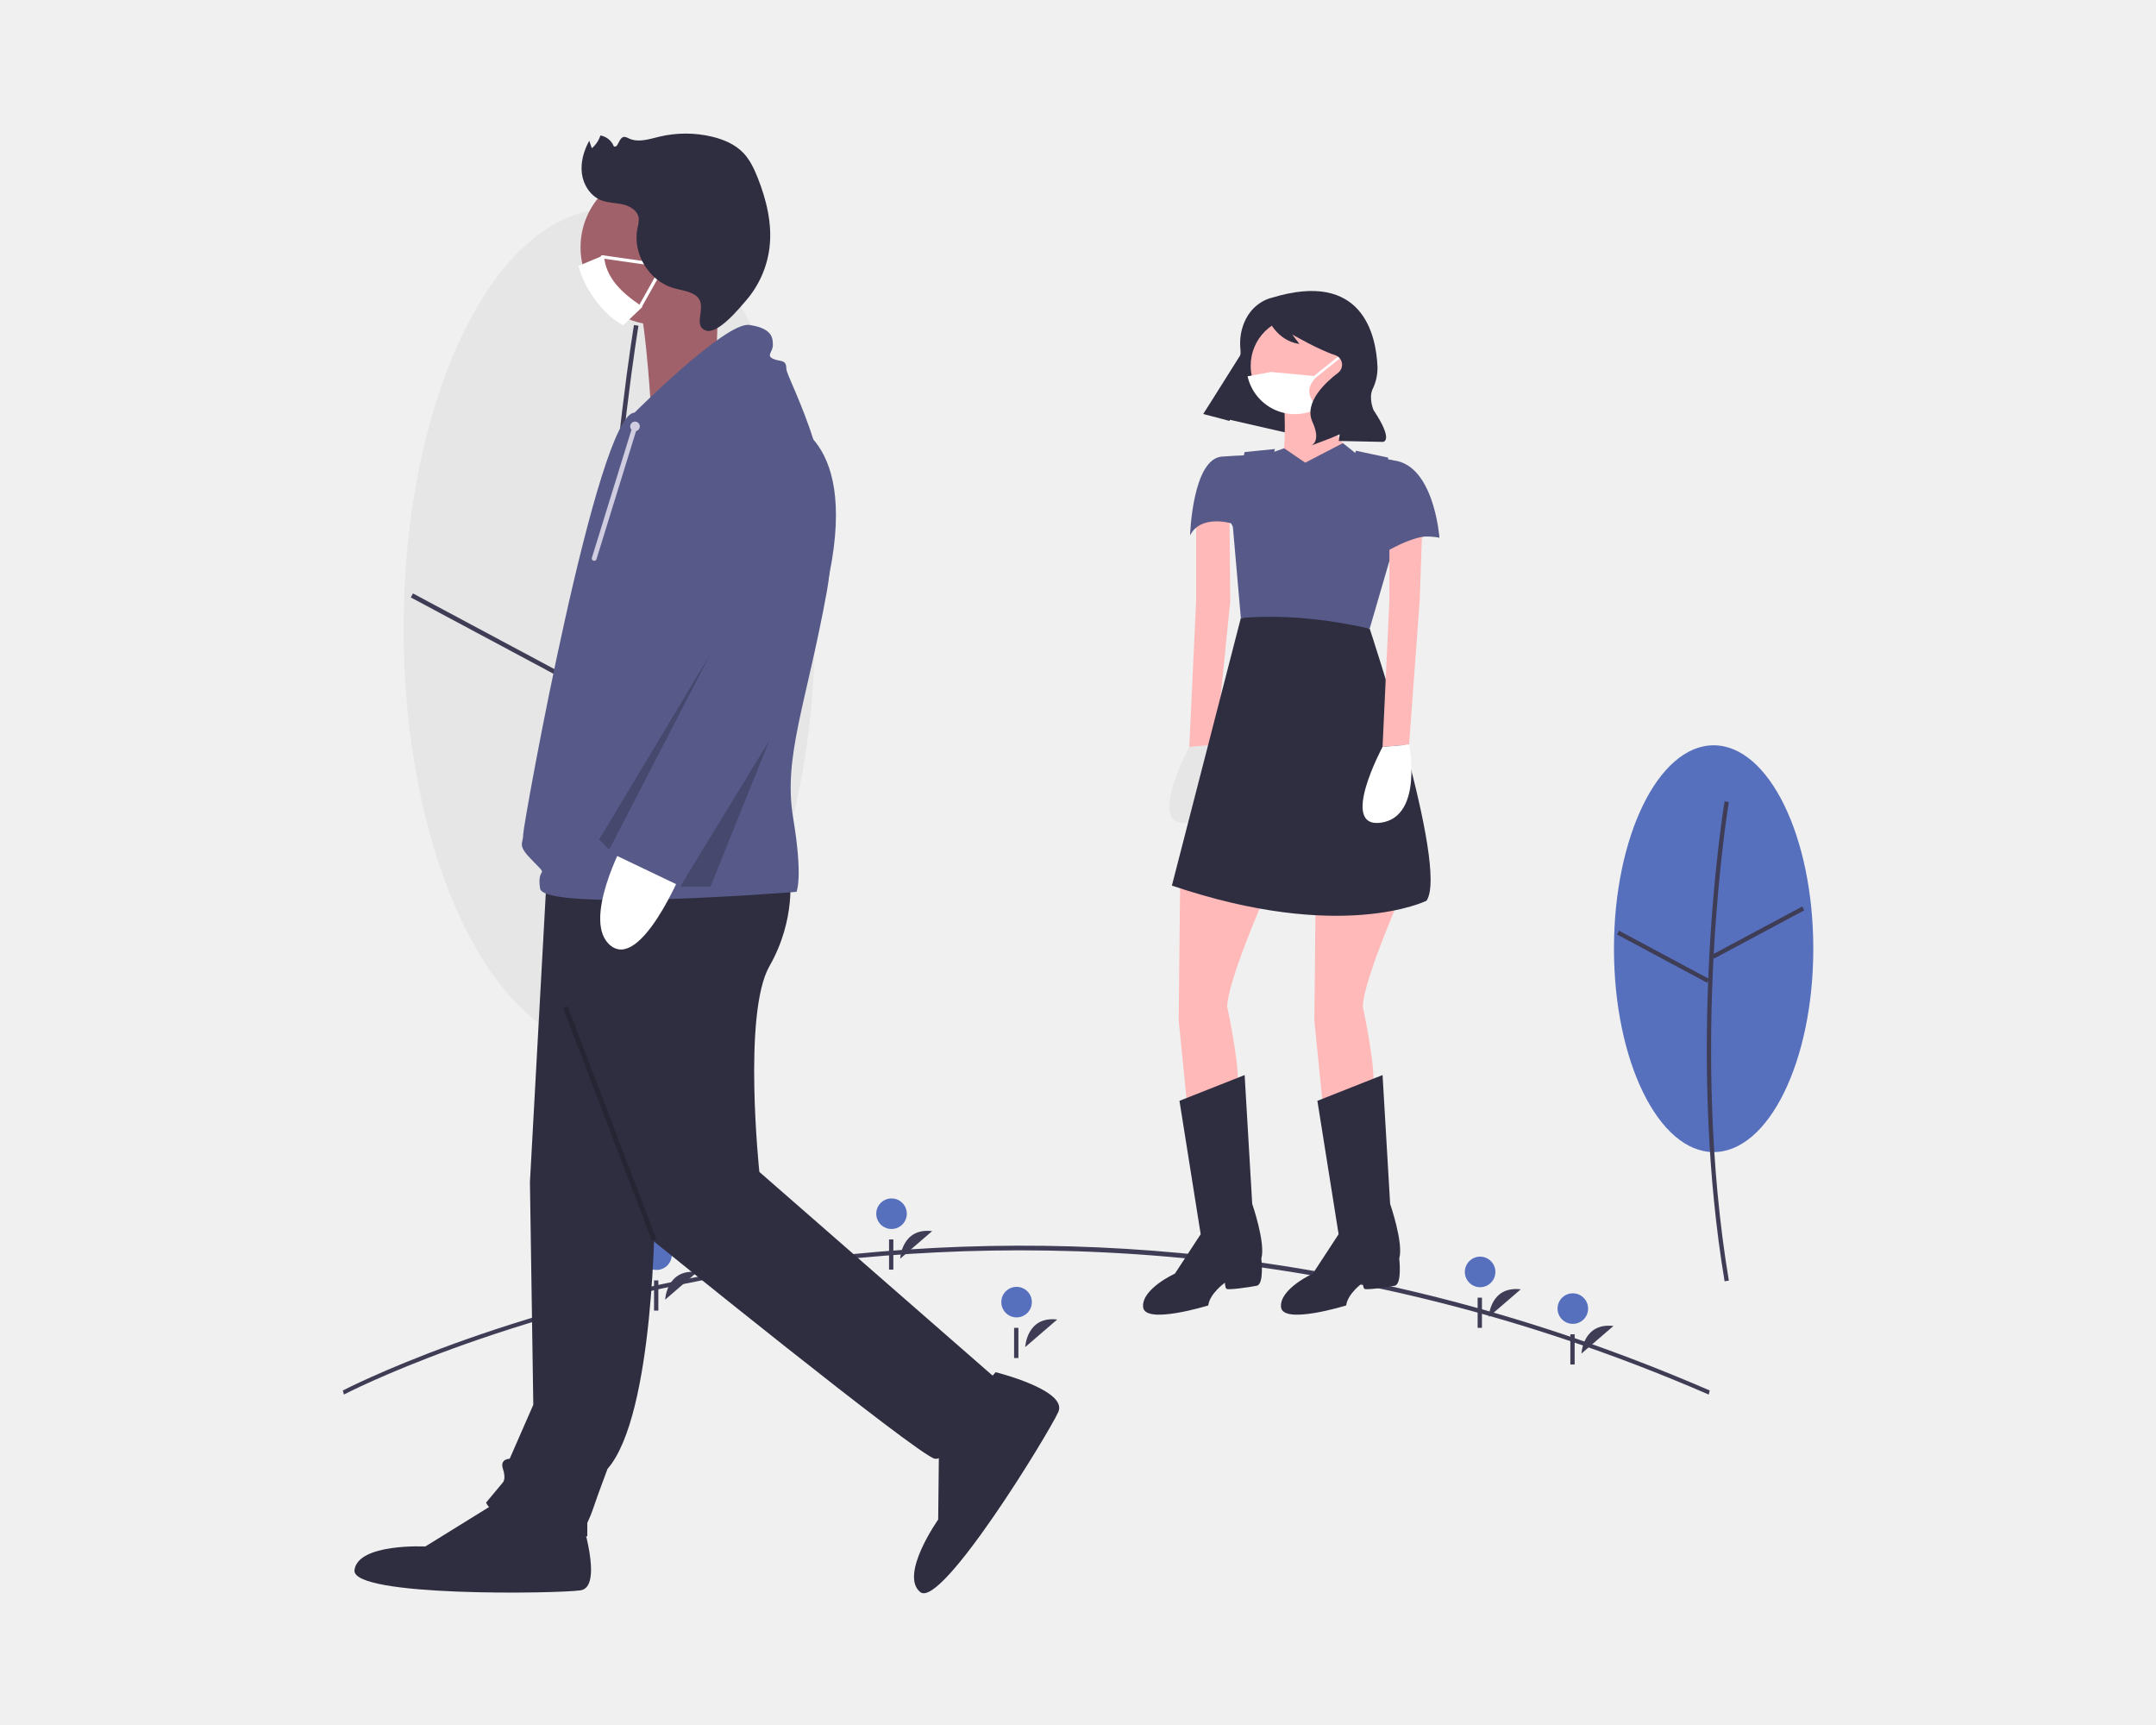
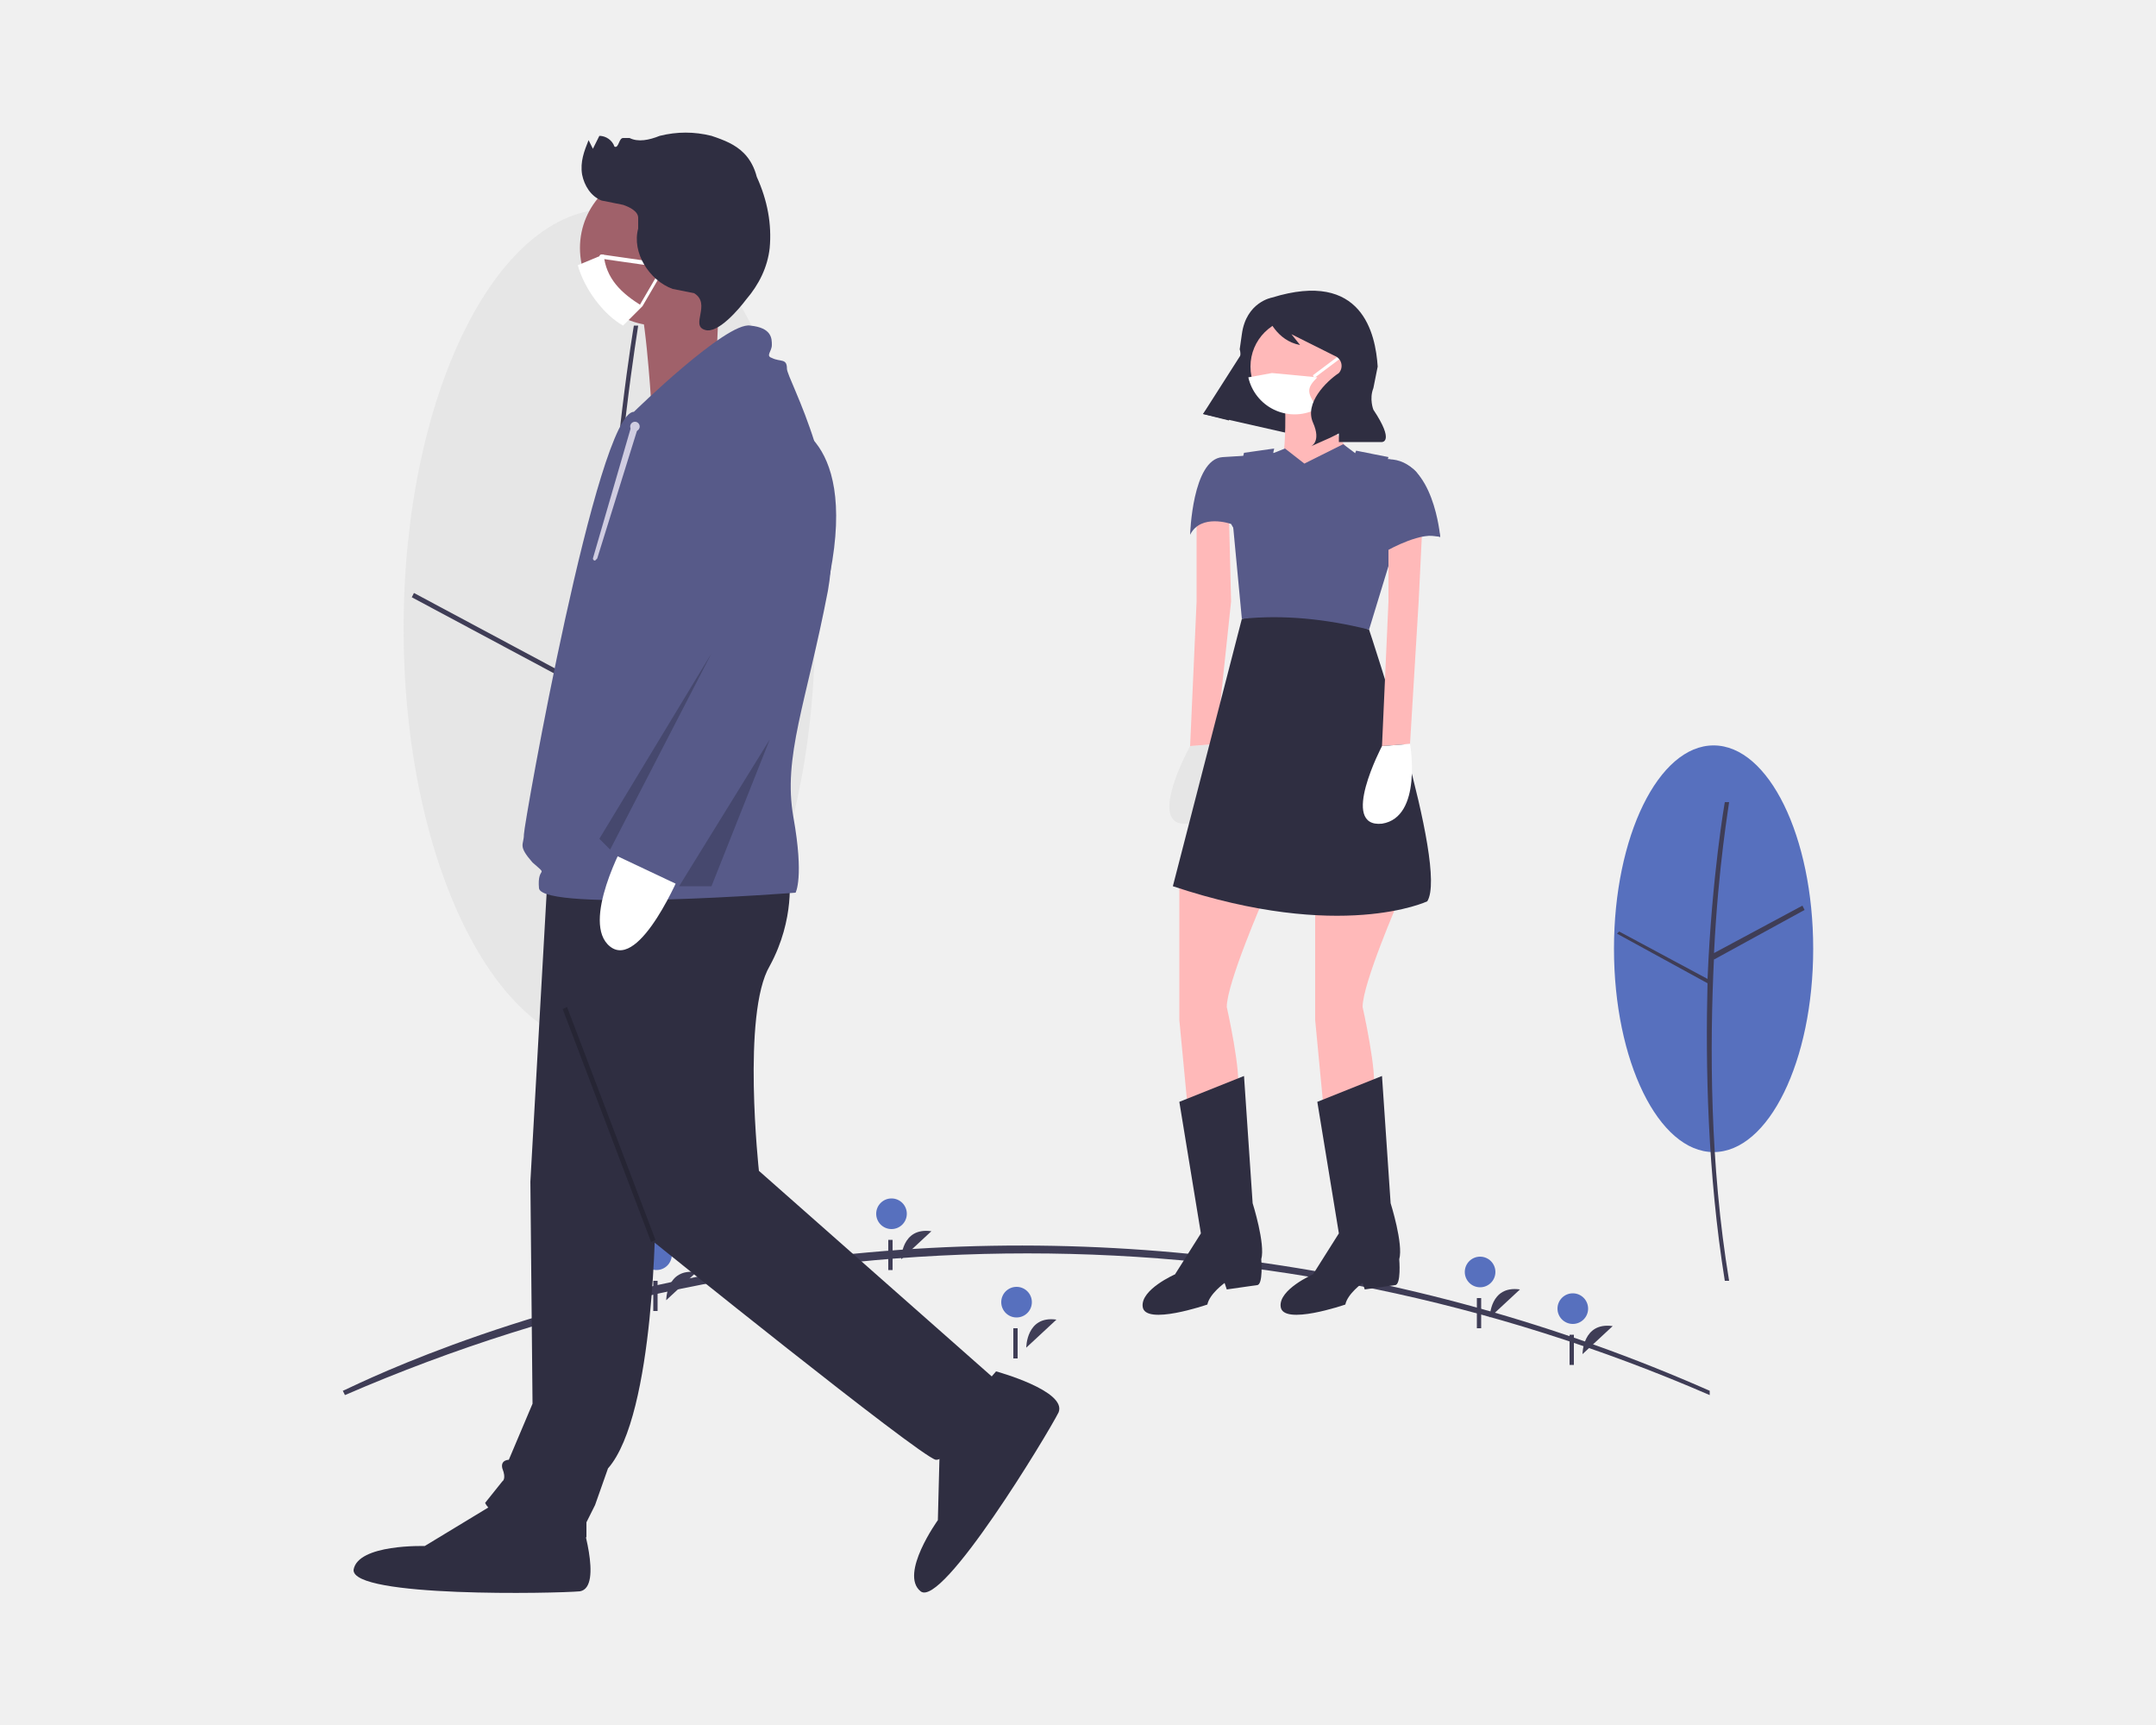
- <svg xmlns="http://www.w3.org/2000/svg" width="1000px" height="800px" viewBox="0 0 1000 800" version="1.1">
-   <g id="gestes_barrieres" stroke="none" stroke-width="1" fill="none" fill-rule="evenodd">
-     <g id="undraw_social_distancing_2g0u" transform="translate(159, 61)">
-       <ellipse id="Oval" fill="#E6E6E6" fill-rule="nonzero" cx="123.571" cy="230.548" rx="95.372" ry="194.598" />
-       <path d="M122.696,232.567 C127.453,147.859 137.038,90.642 137.135,90.074 L135.055,89.722 C134.959,90.29 125.356,147.599 120.591,232.416 C116.194,310.696 115.133,429.1 135.054,548.629 L137.135,548.283 C117.248,428.957 118.306,310.732 122.696,232.567 Z" id="Path" fill="#3F3D56" fill-rule="nonzero" />
-       <rect id="Rectangle" fill="#3F3D56" fill-rule="nonzero" transform="translate(166.1942, 215.0907) rotate(-28.1569) translate(-166.1942, -215.0907) " x="117.291" y="214.036" width="97.806" height="2.11" />
-       <rect id="Rectangle" fill="#3F3D56" fill-rule="nonzero" transform="translate(75.16792, 238.2113) rotate(-61.8584) translate(-75.16792, -238.2113) " x="74.113" y="189.308" width="2.11" height="97.806" />
-       <ellipse id="Oval" fill="#5770BE" fill-rule="nonzero" cx="635.82" cy="378.968" rx="46.229" ry="94.325" />
-       <path d="M635.779,383.032 L636.053,383.544 L677.851,361.171 L676.907,359.408 L635.866,381.375 C638.137,339.573 642.782,311.512 642.876,310.96 L640.904,310.626 C640.802,311.229 635.283,344.552 633.324,392.77 L591.931,370.615 L590.987,372.379 L632.785,394.751 L633.284,393.818 C631.717,433.615 632.595,483.377 640.904,533.228 L642.877,532.9 C633.818,478.548 633.618,424.297 635.779,383.032 Z" id="Path" fill="#3F3D56" fill-rule="nonzero" />
-       <path d="M633.561,585.766 C454.258,507.818 291.672,511.971 186.854,529.181 C73.295,547.825 1.237,585.369 0.523,585.746 L0,583.879 C0.716,583.501 72.944,545.868 186.681,527.194 C253.583,516.223 321.084,513.852 388.307,520.111 C471.759,527.868 554.24,549.269 634,583.859 L633.561,585.766 Z" id="Path" fill="#3F3D56" fill-rule="nonzero" />
-       <path d="M316.512,563.737 C316.512,563.737 317.202,549.267 331.359,550.949" id="Path" fill="#3F3D56" fill-rule="nonzero" />
-       <circle id="Oval" fill="#5770BE" fill-rule="nonzero" cx="312.512" cy="542.881" r="7.085" />
-       <rect id="Rectangle" fill="#3F3D56" fill-rule="nonzero" x="311.359" y="554.813" width="2" height="14" />
-       <path d="M574.512,566.737 C574.512,566.737 575.202,552.267 589.359,553.949" id="Path" fill="#3F3D56" fill-rule="nonzero" />
-       <circle id="Oval" fill="#5770BE" fill-rule="nonzero" cx="570.512" cy="545.881" r="7.085" />
-       <rect id="Rectangle" fill="#3F3D56" fill-rule="nonzero" x="569.359" y="557.813" width="2" height="14" />
-       <path d="M149.512,541.737 C149.512,541.737 150.202,527.267 164.359,528.949" id="Path" fill="#3F3D56" fill-rule="nonzero" />
-       <circle id="Oval" fill="#5770BE" fill-rule="nonzero" cx="145.512" cy="520.881" r="7.085" />
-       <rect id="Rectangle" fill="#3F3D56" fill-rule="nonzero" x="144.359" y="532.813" width="2" height="14" />
-       <path d="M258.512,522.737 C258.512,522.737 259.202,508.267 273.359,509.949" id="Path" fill="#3F3D56" fill-rule="nonzero" />
-       <circle id="Oval" fill="#5770BE" fill-rule="nonzero" cx="254.512" cy="501.881" r="7.085" />
-       <rect id="Rectangle" fill="#3F3D56" fill-rule="nonzero" x="253.359" y="513.813" width="2" height="14" />
-       <path d="M531.512,549.737 C531.512,549.737 532.202,535.267 546.359,536.949" id="Path" fill="#3F3D56" fill-rule="nonzero" />
-       <circle id="Oval" fill="#5770BE" fill-rule="nonzero" cx="527.512" cy="528.881" r="7.085" />
-       <rect id="Rectangle" fill="#3F3D56" fill-rule="nonzero" x="526.359" y="540.813" width="2" height="14" />
-       <polygon id="Path" fill="#2F2E41" fill-rule="nonzero" points="399.191 130.876 451.677 142.887 473.853 101.062 428.974 83.54" />
-       <path d="M427.077,356.027 C427.077,356.027 410.205,394.691 410.205,405.939 C410.205,405.939 416.884,436.518 414.775,444.954 L407.394,460.771 L391.928,454.444 L387.71,412.265 L388.413,344.779 L427.077,356.027 Z" id="Path" fill="#FFB9B9" fill-rule="nonzero" />
-       <path d="M436.567,124.746 C436.567,124.746 437.973,147.944 435.161,154.974 C432.349,162.004 445.706,175.361 445.706,175.361 L466.796,147.944 C466.796,147.944 452.736,133.885 456.251,118.419 L436.567,124.746 Z" id="Path" fill="#FFB9B9" fill-rule="nonzero" />
-       <path d="M392.631,285.377 C392.631,285.377 372.244,323.338 391.928,320.526 C411.611,317.714 404.933,284.323 404.933,284.323" id="Path" fill="#E6E6E6" fill-rule="nonzero" />
-       <polyline id="Path" fill="#FFB9B9" fill-rule="nonzero" points="404.933 284.323 411.611 217.891 411.26 177.47 395.794 180.281 395.794 217.539 392.631 285.377" />
-       <path d="M388.062,449.523 L418.29,437.573 L421.805,497.326 C421.805,497.326 428.132,515.604 426.023,522.634 C426.023,522.634 427.429,534.584 423.914,535.287 C420.399,535.99 410.557,537.396 409.854,536.693 C409.151,535.99 409.151,533.881 409.151,533.881 C409.151,533.881 402.121,538.802 401.418,544.426 C401.418,544.426 371.893,553.565 371.19,545.129 C370.487,536.693 385.953,529.663 385.953,529.663 L397.903,511.386 L388.062,449.523 Z" id="Path" fill="#2F2E41" fill-rule="nonzero" />
-       <path d="M489.994,356.027 C489.994,356.027 473.122,394.691 473.122,405.939 C473.122,405.939 479.801,436.518 477.692,444.954 L470.31,460.771 L454.845,454.444 L450.627,412.265 L451.33,344.779 L489.994,356.027 Z" id="Path" fill="#FFB9B9" fill-rule="nonzero" />
-       <path d="M452.033,449.523 L482.261,437.573 L485.776,497.326 C485.776,497.326 492.103,515.604 489.994,522.634 C489.994,522.634 491.4,534.584 487.885,535.287 C484.37,535.99 474.528,537.396 473.825,536.693 C473.122,535.99 473.122,533.881 473.122,533.881 C473.122,533.881 466.092,538.802 465.389,544.426 C465.389,544.426 435.864,553.565 435.161,545.129 C434.458,536.693 449.924,529.663 449.924,529.663 L461.875,511.386 L452.033,449.523 Z" id="Path" fill="#2F2E41" fill-rule="nonzero" />
-       <path d="M466.097,108.581 C466.092,120.043 457.47,129.669 446.077,130.931 C434.684,132.193 424.164,124.686 421.651,113.503 C421.281,111.888 421.097,110.237 421.1,108.581 C421.109,96.161 431.179,86.097 443.599,86.097 C456.019,86.097 466.089,96.161 466.097,108.581 Z" id="Path" fill="#FFB9B9" fill-rule="nonzero" />
-       <path d="M446.409,153.568 L463.866,144.503 L471.716,150.756 C471.716,150.756 490.697,150.053 497.727,158.489 C504.757,166.925 508.623,188.366 508.623,188.366 C508.623,188.366 485.425,183.445 488.236,203.128 L484.019,191.881 L480.152,201.371 L433.052,217.539 L411.963,181.687 C411.963,181.687 397.903,177.47 392.982,187.311 C392.982,187.311 394.037,151.811 407.745,150.756 C416.964,150.047 423.914,150.053 423.914,150.053 L431.646,148.647 L436.598,146.89 L446.409,153.568 Z" id="Path" fill="#575A89" fill-rule="nonzero" />
-       <path d="M476.286,230.545 C476.286,230.545 513.192,341.264 502.648,356.73 C502.648,356.73 463.281,376.413 384.547,349.7 L416.532,225.624 C436.18,221.606 456.098,223.246 476.286,230.545 Z" id="Path" fill="#2F2E41" fill-rule="nonzero" />
-       <path d="M476.286,230.545 L486.673,194.85 C474.213,181.3 484.967,151.253 484.967,151.253 L469.933,148.031 C469.933,148.031 454.845,188.717 439.379,183.796 C423.914,178.876 432.349,147.241 432.349,147.241 L418.29,148.647 L411.963,173.252 L416.532,225.624 C435.589,223.989 455.575,225.891 476.286,230.545 Z" id="Path" fill="#575A89" fill-rule="nonzero" />
-       <polyline id="Path" fill="#FFB9B9" fill-rule="nonzero" points="494.563 284.323 499.484 217.539 500.89 177.47 485.425 180.281 485.425 217.539 482.261 285.377" />
-       <path d="M482.261,285.377 C482.261,285.377 461.875,323.338 481.558,320.526 C501.242,317.714 494.563,284.323 494.563,284.323" id="Path" fill="#FFFFFF" fill-rule="nonzero" />
-       <path d="M508.623,188.366 C508.623,188.366 506.124,152.264 485.23,152.388 L485.23,194.139 C485.23,194.139 500.89,184.851 508.623,188.366 Z" id="Path" fill="#575A89" fill-rule="nonzero" />
-       <path d="M450.792,114.386 C450.549,114.386 450.331,114.232 450.251,114.002 C450.17,113.772 450.244,113.516 450.434,113.364 L461.907,104.186 C462.067,104.056 462.284,104.022 462.476,104.097 C462.668,104.171 462.805,104.343 462.836,104.546 C462.866,104.75 462.786,104.955 462.624,105.082 L451.151,114.26 C451.049,114.342 450.923,114.386 450.792,114.386 Z" id="Path" fill="#FFFFFF" fill-rule="nonzero" />
-       <path d="M451.661,128.153 C451.408,128.463 451.156,128.773 450.892,129.06 C444.727,131.855 437.632,131.726 431.573,128.709 C425.514,125.691 421.135,120.107 419.651,113.503 L430.522,111.503 L451.661,113.503 C446.819,119.4 447.404,121.442 451.661,128.153 Z" id="Path" fill="#FFFFFF" fill-rule="nonzero" />
-       <path d="M430.896,77.091 C430.896,77.091 419.269,79.278 416.58,93.779 C416.16,96.224 416.083,98.717 416.353,101.183 C416.621,103.975 416.232,109.87 410.171,116.812 C406.216,121.314 402.531,126.047 399.135,130.984 L399.135,130.984 L411.285,134.219 L416.713,114.09 C419.344,104.331 423.399,95.013 428.745,86.435 L428.857,86.256 C428.857,86.256 432.892,97.037 443.707,98.515 L440.372,94.125 C440.372,94.125 453.015,101.434 460.178,103.666 C461.844,104.186 463.086,105.585 463.404,107.3 C463.723,109.016 463.065,110.767 461.697,111.85 C461.646,111.89 461.594,111.93 461.542,111.97 C456.273,115.972 445.525,125.52 449.771,134.757 C454.017,143.993 449.066,145.677 449.066,145.677 L458.197,142.204 L462.376,140.414 L461.954,143.504 L482.356,143.931 C482.356,143.931 487.869,143.898 478.076,129.182 C478.076,129.182 475.713,123.664 477.653,119.448 C479.21,116.255 479.985,112.738 479.914,109.187 C479.298,94.35 473.047,64.166 430.896,77.091 Z" id="Path" fill="#2F2E41" fill-rule="nonzero" />
-       <path d="M144.696,499.713 C144.696,499.713 144.696,595.175 122.787,620.214 C122.787,620.214 118.092,632.734 116.527,637.428 C115.652,640.101 114.606,642.715 113.397,645.253 L113.397,651.513 C113.397,651.513 71.143,646.818 66.448,635.864 L74.273,626.474 C74.273,626.474 75.838,624.909 74.273,620.214 C72.708,615.519 77.403,615.519 77.403,615.519 L88.358,590.48 L86.793,487.193 L94.618,344.783 L161.91,341.653 L144.696,499.713 Z" id="Path" fill="#2F2E41" fill-rule="nonzero" />
-       <path d="M110.267,642.123 C110.267,642.123 121.222,674.987 110.267,676.552 C99.312,678.117 3.85,679.682 5.415,667.163 C6.98,654.643 38.279,656.208 38.279,656.208 L71.143,635.864 L110.267,642.123 Z" id="Path" fill="#2F2E41" fill-rule="nonzero" />
-       <path d="M207.294,344.783 C207.294,344.783 210.424,365.127 197.904,387.037 C185.385,408.946 193.209,482.498 193.209,482.498 L304.321,579.525 C304.321,579.525 282.411,617.084 274.587,615.519 C266.762,613.954 143.131,513.797 143.131,513.797 L94.618,351.043 L207.294,344.783 Z" id="Path" fill="#2F2E41" fill-rule="nonzero" />
-       <path d="M302.794,575.379 C302.794,575.379 336.416,583.72 331.874,593.81 C327.331,603.901 277.547,685.369 267.811,677.344 C258.074,669.32 276.152,643.722 276.152,643.722 L276.562,605.073 L302.794,575.379 Z" id="Path" fill="#2F2E41" fill-rule="nonzero" />
-       <path d="M182.255,53.705 C182.267,61.95 179.433,69.946 174.231,76.342 C165.848,86.732 152.392,91.612 139.297,89.012 C136.08,88.391 132.966,87.319 130.048,85.83 C120.668,81.102 113.823,72.511 111.311,62.312 C110.612,59.496 110.26,56.606 110.265,53.705 C110.265,33.826 126.381,17.71 146.26,17.71 C166.139,17.71 182.255,33.826 182.255,53.705 L182.255,53.705 Z" id="Path" fill="#A0616A" fill-rule="nonzero" />
-       <path d="M174.581,66.402 L172.989,112.72 L142.703,124.686 C142.703,124.686 139.733,77.26 135.541,74.631 C131.348,72.002 174.581,66.402 174.581,66.402 Z" id="Path" fill="#A0616A" fill-rule="nonzero" />
-       <path d="M135.306,130.385 C135.306,130.385 177.56,88.131 188.514,89.696 C199.469,91.261 199.469,95.956 199.469,99.086 C199.469,102.216 196.339,103.781 199.469,105.346 C202.599,106.911 205.729,105.346 205.729,110.041 C205.729,114.735 233.898,161.684 224.508,213.327 C215.119,264.971 204.164,290.01 208.859,318.179 C213.554,346.348 210.424,352.608 210.424,352.608 C210.424,352.608 93.053,361.997 91.488,351.043 C89.923,340.088 96.182,346.348 88.358,338.523 C80.533,330.698 83.663,330.698 83.663,326.004 C83.663,321.309 118.092,130.385 135.306,130.385 Z" id="Path" fill="#575A89" fill-rule="nonzero" />
-       <path d="M157.216,343.218 C157.216,343.218 138.436,388.602 124.352,377.647 C110.267,366.692 130.611,329.133 130.611,329.133 L157.216,343.218 Z" id="Path" fill="#FFFFFF" fill-rule="nonzero" />
-       <path d="M202.599,133.515 C202.599,133.515 239.368,137.724 225.678,205.26 C211.989,272.795 158.78,351.043 158.78,351.043 L122.787,333.828 L169.735,241.496 L158.78,183.593 C158.78,183.593 152.521,128.82 202.599,133.515 Z" id="Path" fill="#575A89" fill-rule="nonzero" />
-       <polygon id="Path" fill="#000000" fill-rule="nonzero" opacity="0.2" points="170.518 242.279 118.874 328.351 123.569 333.046" />
-       <polygon id="Path" fill="#000000" fill-rule="nonzero" opacity="0.2" points="197.853 282.389 156.433 350.26 170.518 350.26" />
-       <rect id="Rectangle" fill="#000000" fill-rule="nonzero" opacity="0.2" transform="translate(123.8402, 460.1141) rotate(-20.87686) translate(-123.8402, -460.1141) " x="122.727" y="402.333" width="2.227" height="115.562" />
-       <circle id="Oval" fill="#D0CDE1" fill-rule="nonzero" cx="135.528" cy="136.751" r="2.226" />
-       <line x1="135.528" y1="136.751" x2="116.605" y2="197.973" id="Path" />
-       <path d="M116.605,199.086 C117.093,199.086 117.524,198.768 117.668,198.301 L136.591,137.08 C136.71,136.7 136.616,136.285 136.346,135.993 C136.075,135.701 135.669,135.576 135.281,135.664 C134.893,135.753 134.582,136.042 134.465,136.422 L115.542,197.645 C115.438,197.982 115.5,198.349 115.71,198.633 C115.92,198.918 116.252,199.086 116.605,199.086 L116.605,199.086 Z" id="Path" fill="#D0CDE1" fill-rule="nonzero" />
-       <path d="M139.043,81.273 L130.048,89.83 C120.784,85.168 111.836,72.606 109.311,62.312 L121.113,57.366 C121.883,67.866 129.337,74.847 139.043,81.273 Z" id="Path" fill="#FFFFFF" fill-rule="nonzero" />
-       <path d="M141.286,61.848 C141.25,61.848 141.215,61.846 141.179,61.841 L120.261,58.853 C119.996,58.815 119.772,58.639 119.673,58.392 C119.573,58.144 119.613,57.862 119.778,57.652 C119.942,57.442 120.207,57.336 120.471,57.373 L141.389,60.361 C141.777,60.416 142.057,60.762 142.03,61.153 C142.003,61.544 141.678,61.848 141.286,61.848 L141.286,61.848 Z" id="Path" fill="#FFFFFF" fill-rule="nonzero" />
-       <path d="M138.296,81.273 C138.03,81.273 137.785,81.132 137.651,80.903 C137.517,80.674 137.515,80.391 137.645,80.159 L144.576,67.821 C144.707,67.587 144.952,67.441 145.219,67.438 C145.486,67.435 145.735,67.575 145.871,67.805 C146.007,68.035 146.01,68.321 145.878,68.553 L138.947,80.892 C138.815,81.127 138.566,81.273 138.296,81.273 L138.296,81.273 Z" id="Path" fill="#FFFFFF" fill-rule="nonzero" />
-       <path d="M162.552,75.331 C159.638,73.79 156.253,73.473 153.099,72.515 C141.815,69.089 134.256,56.333 136.67,44.79 C137.115,43.309 137.316,41.766 137.262,40.22 C136.84,36.802 133.342,34.596 129.988,33.812 C126.633,33.029 123.064,33.143 119.858,31.883 C114.908,29.938 111.62,24.851 110.907,19.58 C110.194,14.31 111.758,8.934 114.302,4.263 L115.513,7.75 C117.361,6.186 118.733,4.134 119.472,1.829 C122.272,2.299 124.626,4.192 125.687,6.826 C127.632,7.973 127.912,3.263 130.06,2.569 C130.96,2.278 131.885,2.83 132.742,3.23 C137.07,5.249 142.1,3.523 146.743,2.404 C154.784,0.475 163.166,0.465 171.212,2.375 C176.557,3.65 181.847,5.87 185.672,9.815 C188.813,13.055 190.77,17.245 192.437,21.439 C196.539,31.763 199.249,42.934 197.895,53.961 C196.767,62.984 192.992,71.471 187.047,78.351 C183.949,81.92 173.844,94.37 168.303,92.247 C161.34,89.58 170.756,79.668 162.552,75.331 Z" id="Path" fill="#2F2E41" fill-rule="nonzero" />
-     </g>
+ <svg xmlns="http://www.w3.org/2000/svg" width="1000" height="800">
+   <g transform="translate(159 61)" fill="none" fill-rule="evenodd">
+     <ellipse fill="#E6E6E6" fill-rule="nonzero" cx="123.6" cy="230.5" rx="95.4" ry="194.6" />
+     <path d="M123 233c4-85 14-142 14-143h-2s-10 58-14 142c-5 79-6 197 14 317l2-1c-20-119-19-237-14-315z" fill="#3F3D56" fill-rule="nonzero" />
+     <path fill="#3F3D56" fill-rule="nonzero" d="M123 237l86-46 1 2-86 46zM32 216l1-2 86 46-1 2z" />
+     <ellipse fill="#5770BE" fill-rule="nonzero" cx="635.8" cy="379" rx="46.2" ry="94.3" />
+     <path d="M636 383v1l42-23-1-2-41 22c2-41 7-69 7-70h-2s-6 34-8 82l-41-22-1 1 42 23v-1c-1 40 0 89 8 139h2c-9-54-9-109-7-150zM634 586a795 795 0 00-633 0l-1-2c1 0 73-38 187-57a791 791 0 01447 57v2zM317 564s0-15 14-13" fill="#3F3D56" fill-rule="nonzero" />
+     <circle fill="#5770BE" fill-rule="nonzero" cx="312.5" cy="542.9" r="7.1" />
+     <path fill="#3F3D56" fill-rule="nonzero" d="M311 555h2v14h-2zM575 567s0-15 14-13" />
+     <circle fill="#5770BE" fill-rule="nonzero" cx="570.5" cy="545.9" r="7.1" />
+     <path fill="#3F3D56" fill-rule="nonzero" d="M569 558h2v14h-2zM150 542s0-15 14-13" />
+     <circle fill="#5770BE" fill-rule="nonzero" cx="145.5" cy="520.9" r="7.1" />
+     <path fill="#3F3D56" fill-rule="nonzero" d="M144 533h2v14h-2zM259 523s0-15 14-13" />
+     <circle fill="#5770BE" fill-rule="nonzero" cx="254.5" cy="501.9" r="7.1" />
+     <path fill="#3F3D56" fill-rule="nonzero" d="M253 514h2v14h-2zM532 550s0-15 14-13" />
+     <circle fill="#5770BE" fill-rule="nonzero" cx="527.5" cy="528.9" r="7.1" />
+     <path fill="#3F3D56" fill-rule="nonzero" d="M526 541h2v14h-2z" />
+     <path fill="#2F2E41" fill-rule="nonzero" d="M399 131l53 12 22-42-45-17z" />
+     <path d="M427 356s-17 39-17 50c0 0 7 31 5 39l-8 16-15-7-4-42v-67l39 11zM437 125s1 23-2 30 11 20 11 20l21-27s-14-14-11-30l-19 7z" fill="#FFB9B9" fill-rule="nonzero" />
+     <path d="M393 285s-21 38-1 36c20-3 13-37 13-37" fill="#E6E6E6" fill-rule="nonzero" />
+     <path fill="#FFB9B9" fill-rule="nonzero" d="M405 284l7-66-1-41-15 3v38l-3 67" />
+     <path d="M388 450l30-12 4 59s6 19 4 26c0 0 1 12-2 12l-14 2-1-3s-7 5-8 10c0 0-29 10-30 1-1-8 15-15 15-15l12-19-10-61z" fill="#2F2E41" fill-rule="nonzero" />
+     <path d="M490 356s-17 39-17 50c0 0 7 31 5 39l-8 16-15-7-4-42v-67l39 11z" fill="#FFB9B9" fill-rule="nonzero" />
+     <path d="M452 450l30-12 4 59s6 19 4 26c0 0 1 12-2 12l-14 2-1-3s-7 5-8 10c0 0-29 10-30 1-1-8 15-15 15-15l12-19-10-61z" fill="#2F2E41" fill-rule="nonzero" />
+     <path d="M466 109a22 22 0 11-45 0 22 22 0 0145 0z" fill="#FFB9B9" fill-rule="nonzero" />
+     <path d="M446 154l18-9 8 6s19-1 26 7c7 9 11 30 11 30s-24-5-21 15l-4-11-4 9-47 17-21-36s-14-5-19 5c0 0 1-35 15-36l16-1 8-1 5-2 9 7z" fill="#575A89" fill-rule="nonzero" />
+     <path d="M476 231s37 110 27 126c0 0-40 19-118-7l32-124c19-4 39-3 59 5z" fill="#2F2E41" fill-rule="nonzero" />
+     <path d="M476 231l11-36c-13-14-2-44-2-44l-15-3s-15 41-31 36c-15-5-7-37-7-37l-14 2-6 24 5 53c19-2 39 0 59 5z" fill="#575A89" fill-rule="nonzero" />
+     <path fill="#FFB9B9" fill-rule="nonzero" d="M495 284l4-66 2-41-16 3v38l-3 67" />
+     <path d="M482 285s-20 38 0 36c19-3 13-37 13-37" fill="#FFF" fill-rule="nonzero" />
+     <path d="M509 188s-3-36-24-36v42s16-9 24-6z" fill="#575A89" fill-rule="nonzero" />
+     <path d="M451 114a1 1 0 01-1-1l12-9a1 1 0 111 1l-12 9z" fill="#FFF" fill-rule="nonzero" />
+     <path d="M452 128l-1 1a22 22 0 01-31-15l11-2 21 2c-5 5-5 7 0 14z" fill="#FFF" fill-rule="nonzero" />
+     <path d="M431 77s-12 2-14 17l-1 7c1 3 0 9-6 16l-11 14 12 3 6-20c2-10 6-19 12-28 0 0 4 11 15 13l-4-5 20 10a5 5 0 012 8c-6 4-16 14-12 23s-1 11-1 11l9-4 4-2v4h20s6 0-4-15c0 0-2-5 0-10l2-10c-1-15-7-45-49-32zM145 500s0 95-22 120l-6 17-4 8v7s-42-5-47-16l8-10s2-1 0-6c-1-4 3-4 3-4l11-26-1-103 8-142 67-3-17 158z" fill="#2F2E41" fill-rule="nonzero" />
+     <path d="M110 642s11 33 0 35c-11 1-106 3-105-10 2-12 33-11 33-11l33-20 39 6zM207 345s3 20-9 42c-13 22-5 95-5 95l111 98s-22 37-29 36c-8-2-132-102-132-102L95 351l112-6z" fill="#2F2E41" fill-rule="nonzero" />
+     <path d="M303 575s33 9 29 19c-5 10-54 91-64 83s8-33 8-33l1-39 26-30z" fill="#2F2E41" fill-rule="nonzero" />
+     <path d="M182 54a36 36 0 01-72 0 36 36 0 0172 0z" fill="#A0616A" fill-rule="nonzero" />
+     <path d="M175 66l-2 47-30 12s-3-48-7-50c-5-3 39-9 39-9z" fill="#A0616A" fill-rule="nonzero" />
+     <path d="M135 130s43-42 54-40c10 1 10 6 10 9s-3 5 0 6c4 2 7 0 7 5s28 52 19 103c-10 52-21 77-16 105s1 35 1 35-117 9-119-2c-1-11 5-5-3-12-7-8-4-8-4-13s34-196 51-196z" fill="#575A89" fill-rule="nonzero" />
+     <path d="M157 343s-19 46-33 35 7-49 7-49l26 14z" fill="#FFF" fill-rule="nonzero" />
+     <path d="M203 134s36 4 23 71c-14 68-67 146-67 146l-36-17 47-93-11-57s-6-55 44-50z" fill="#575A89" fill-rule="nonzero" />
+     <path fill="#000" fill-rule="nonzero" opacity=".2" d="M171 242l-52 86 5 5zM198 282l-42 68h15zM102 407l2-1 41 108-2 1z" />
+     <circle fill="#D0CDE1" fill-rule="nonzero" cx="135.5" cy="136.8" r="2.2" />
+     <path d="M136 137l-19 61" />
+     <path d="M117 199l1-1 19-61a1 1 0 10-3-1l-18 62a1 1 0 001 1z" fill="#D0CDE1" fill-rule="nonzero" />
+     <path d="M139 81l-9 9c-9-5-18-17-21-28l12-5c1 11 8 18 18 24z" fill="#FFF" fill-rule="nonzero" />
+     <path d="M141 62l-21-3a1 1 0 110-2l21 3a1 1 0 010 2zM138 81a1 1 0 010-1l7-12a1 1 0 111 1l-7 12h-1z" fill="#FFF" fill-rule="nonzero" />
+     <path d="M163 75l-10-2c-11-4-19-17-16-28v-5c0-3-4-5-7-6l-10-2c-5-2-8-7-9-12-1-6 1-11 3-16l2 4 3-6c3 0 6 2 7 5 2 1 2-4 4-4h3c4 2 9 1 14-1 8-2 16-2 24 0 6 2 11 4 15 8 3 3 5 7 6 11 5 11 7 22 6 33-1 9-5 17-11 24-3 4-13 16-19 14-7-2 3-12-5-17z" fill="#2F2E41" fill-rule="nonzero" />
  </g>
</svg>
